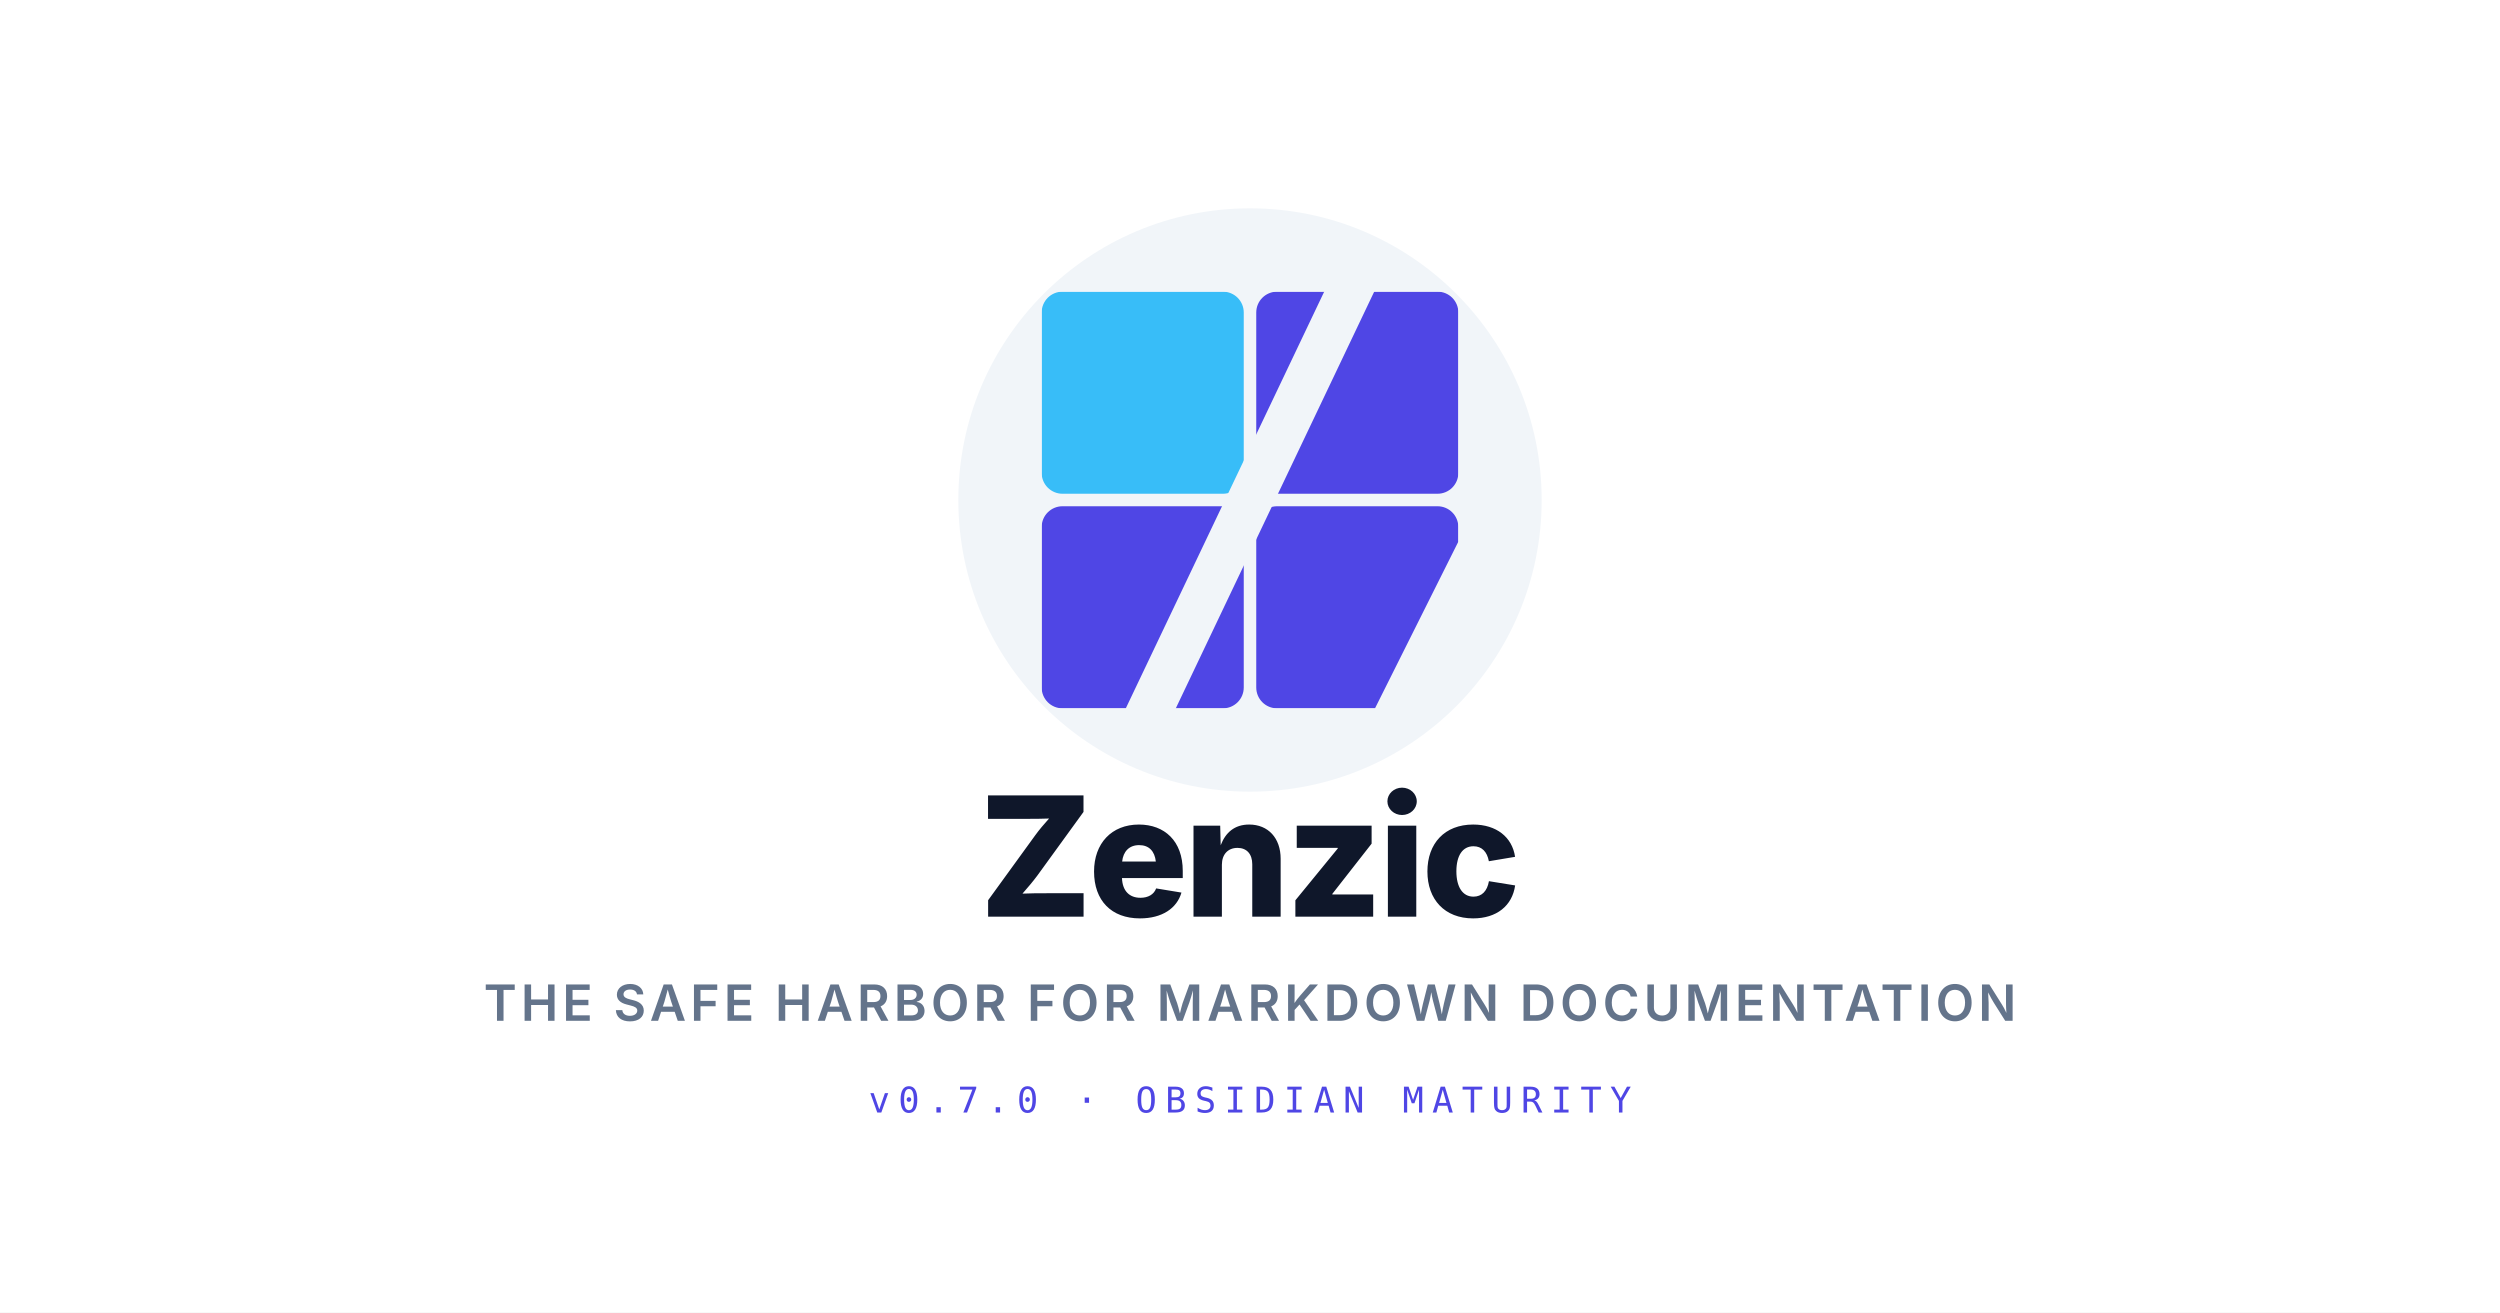
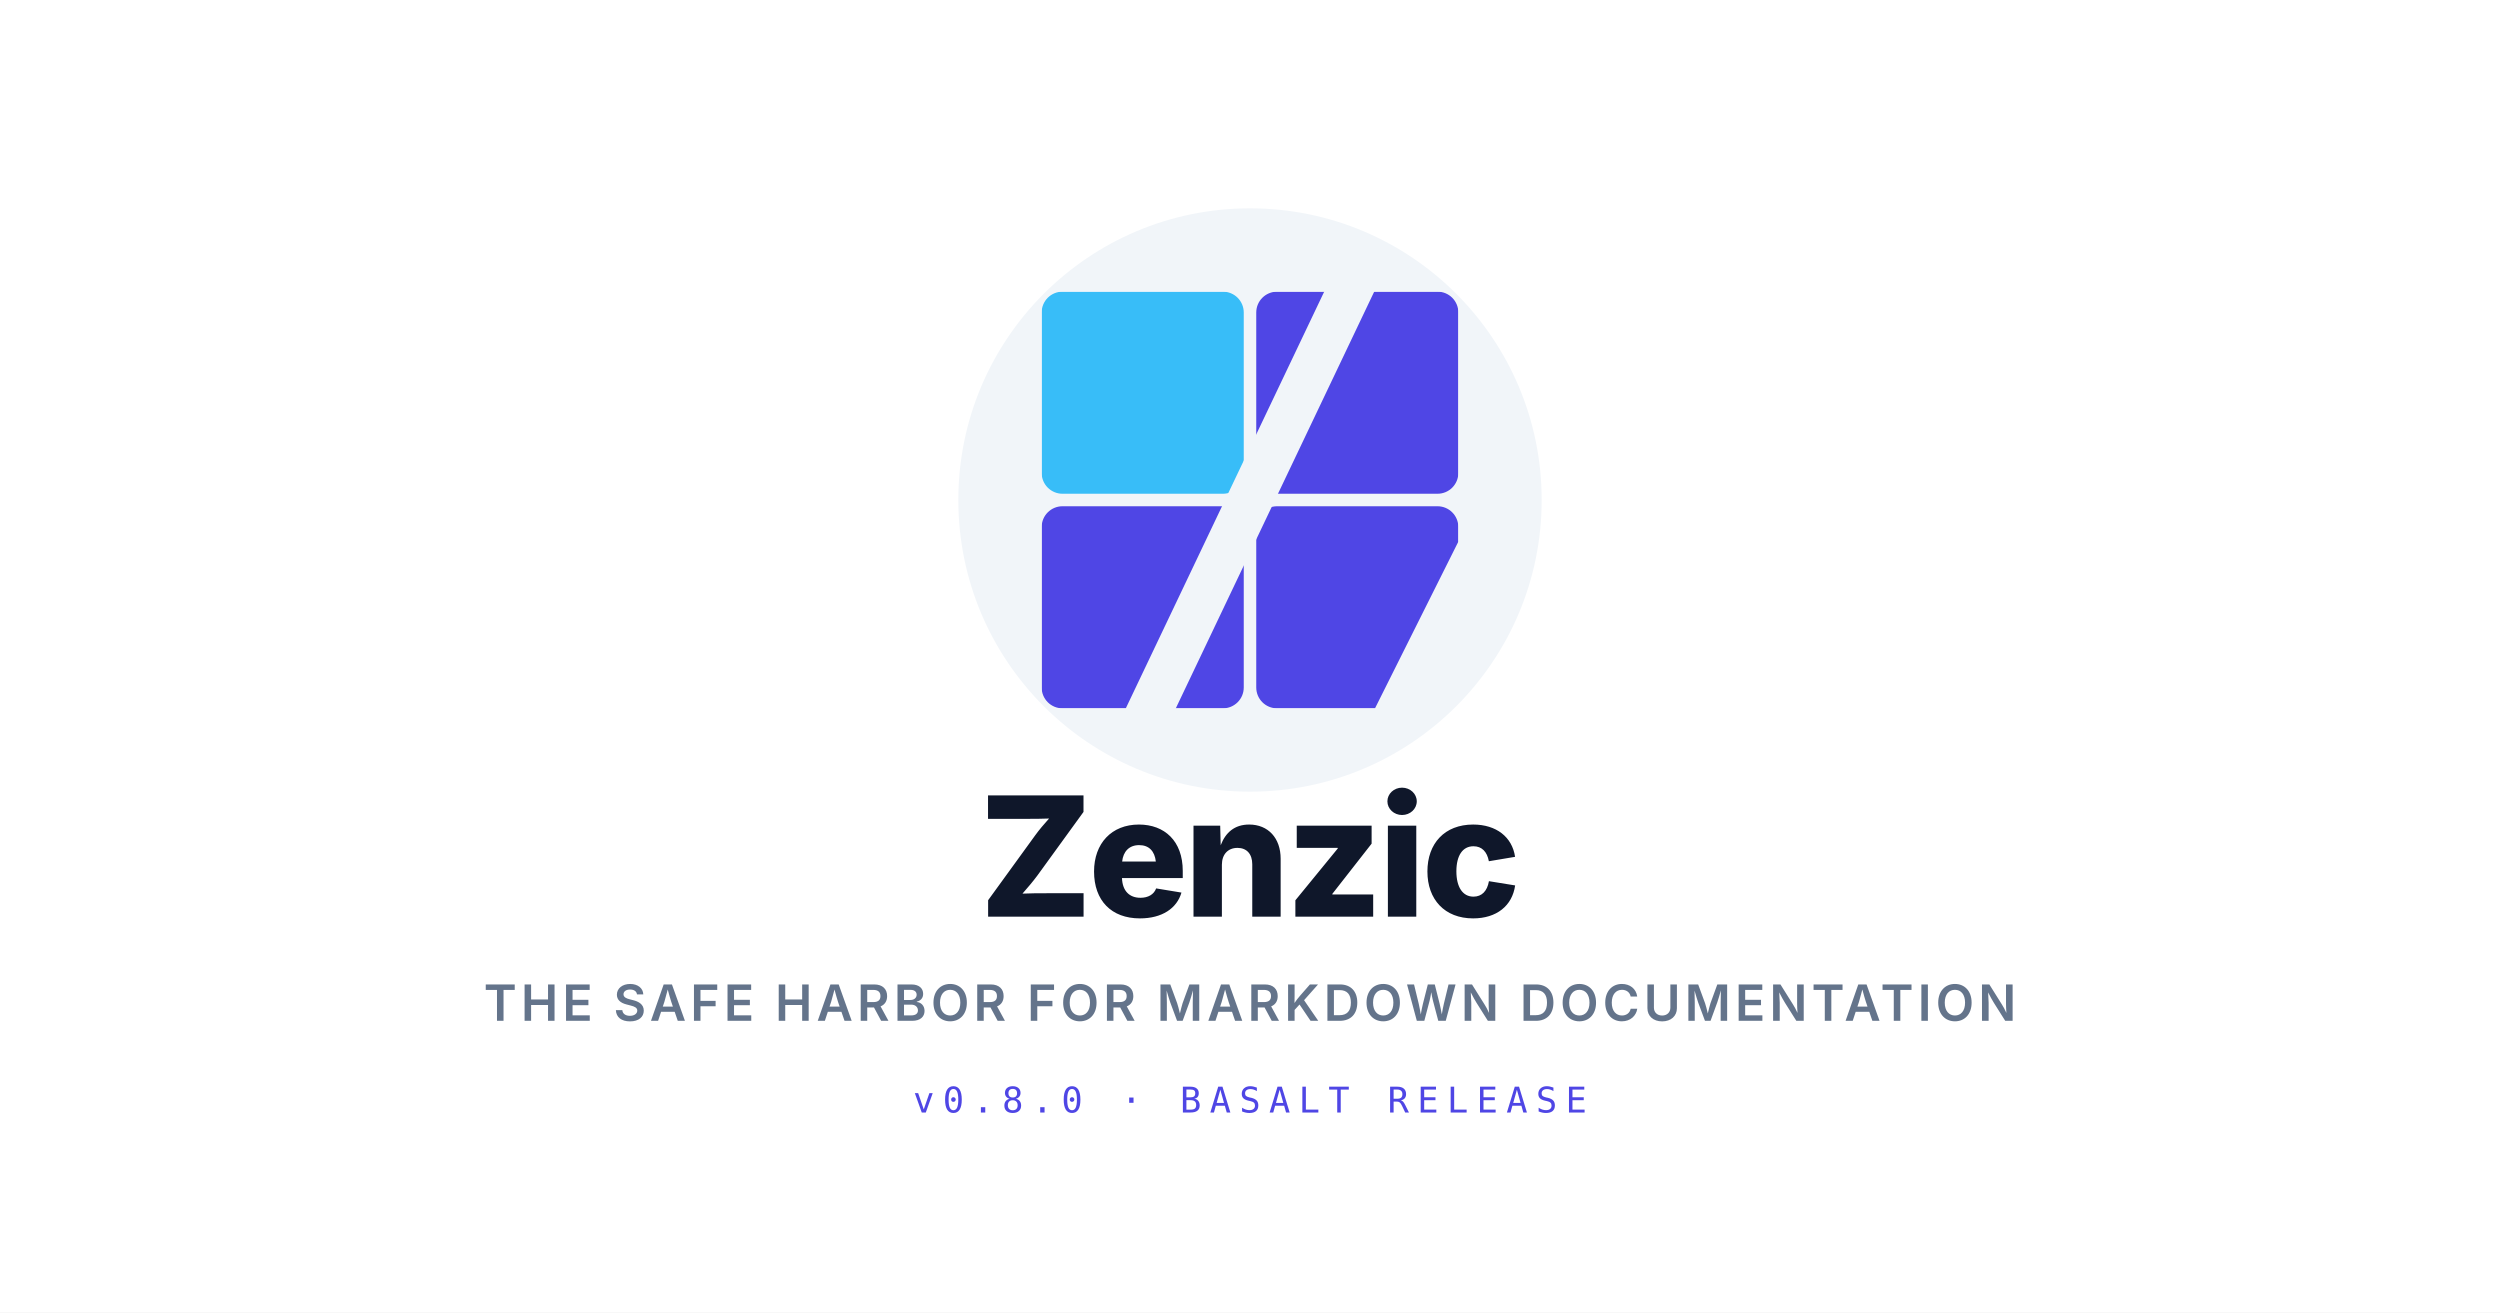
<svg xmlns="http://www.w3.org/2000/svg" viewBox="0 0 1200 630">
  <defs>
    <clipPath id="br-clip-og-lt">
      <rect x="103" y="103" width="97" height="97" rx="10" />
    </clipPath>
    <mask id="slash-cut-og-lt">
      <rect x="0" y="0" width="200" height="200" fill="white" />
      <polygon points="162,-5 138,-5 38,205 62,205" fill="black" />
    </mask>
  </defs>
  <rect x="0" y="0" width="1200" height="630" fill="#ffffff" />
  <circle cx="600" cy="240" r="140" fill="#f1f5f9" />
  <g transform="translate(500, 140) scale(1)">
    <g mask="url(#slash-cut-og-lt)">
      <rect x="0" y="0" width="97" height="97" rx="10" fill="#38bdf8" />
      <rect x="103" y="0" width="97" height="97" rx="10" fill="#4f46e5" />
      <rect x="0" y="103" width="97" height="97" rx="10" fill="#4f46e5" />
      <g clip-path="url(#br-clip-og-lt)">
        <polygon points="103,103 200,103 200,120 160,200 103,200" fill="#4f46e5" />
      </g>
    </g>
  </g>
  <text x="600" y="440" font-family="system-ui, -apple-system, sans-serif" font-weight="800" font-size="80" fill="#0f172a" text-anchor="middle" letter-spacing="-2">Zenzic</text>
  <text x="600" y="490" font-family="system-ui, -apple-system, sans-serif" font-weight="600" font-size="24" fill="#64748b" text-anchor="middle" letter-spacing="2">THE SAFE HARBOR FOR MARKDOWN DOCUMENTATION</text>
-   <text x="600" y="534" font-family="ui-monospace, SFMono-Regular, monospace" font-weight="500" font-size="17" fill="#4f46e5" text-anchor="middle" letter-spacing="4">v0.7.0 · OBSIDIAN MATURITY</text>
+   <text x="600" y="534" font-family="ui-monospace, SFMono-Regular, monospace" font-weight="500" font-size="17" fill="#4f46e5" text-anchor="middle" letter-spacing="4">v0.8.0 · BASALT RELEASE</text>
</svg>
